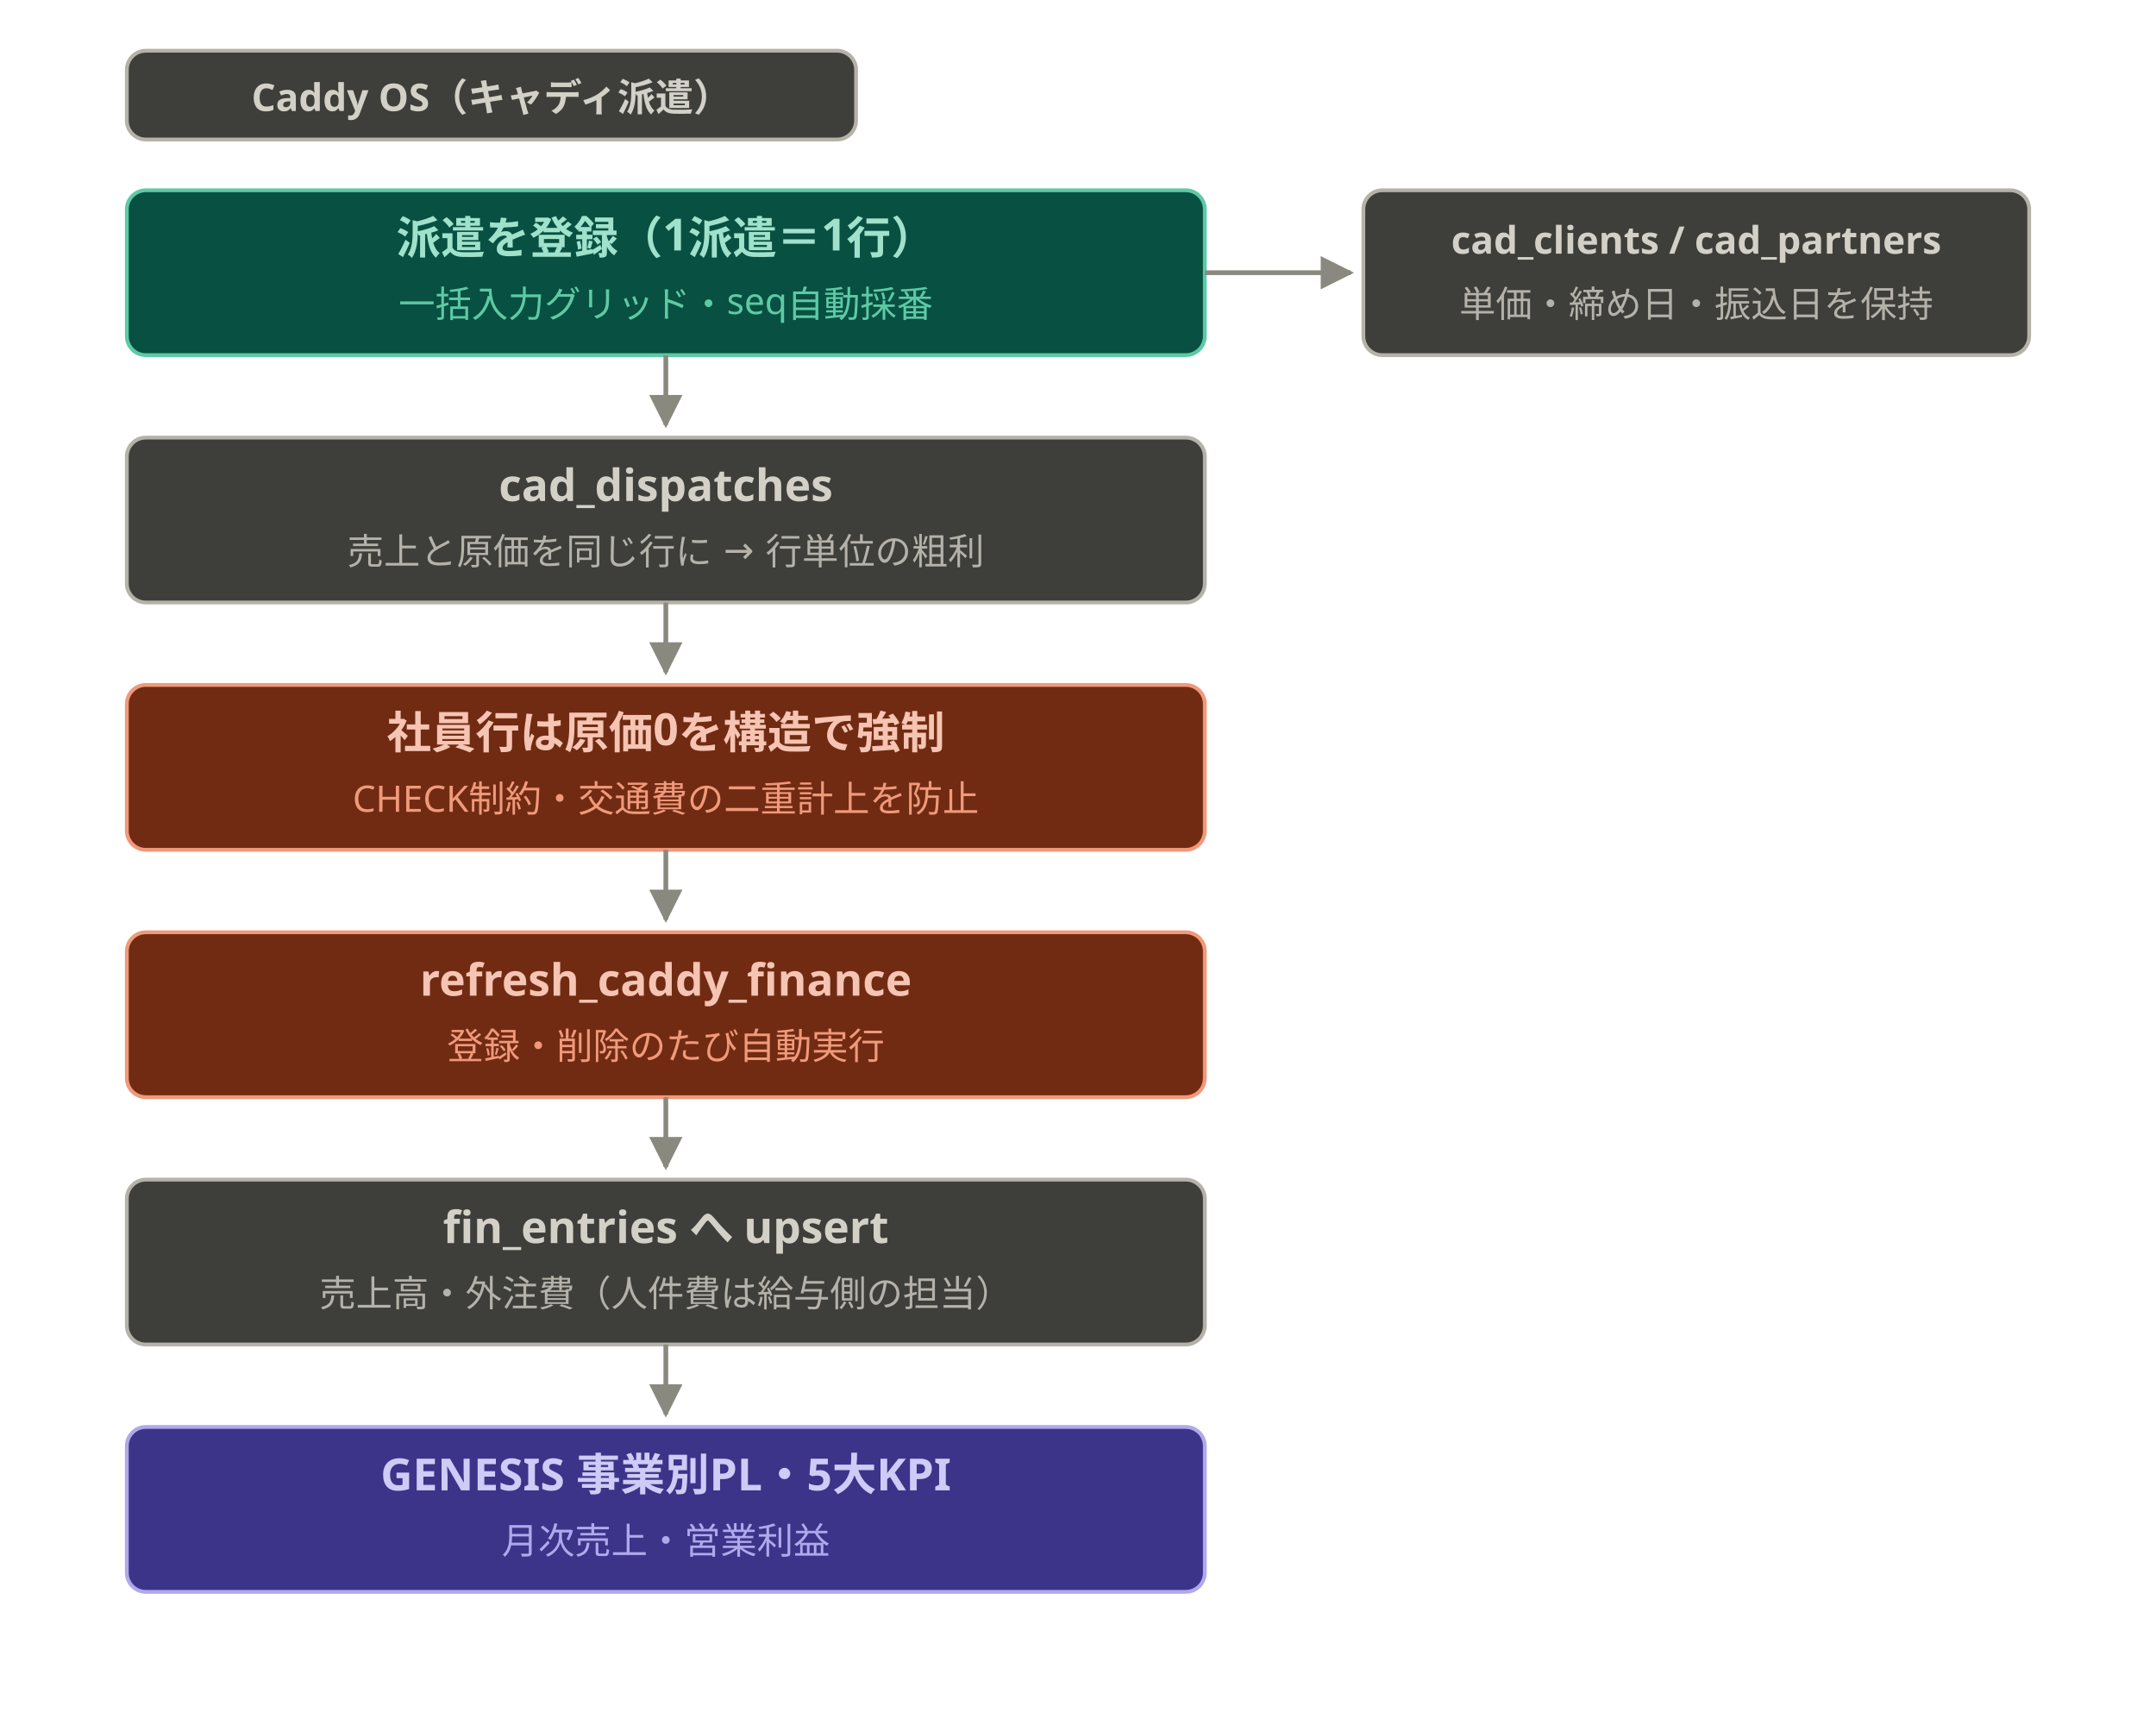
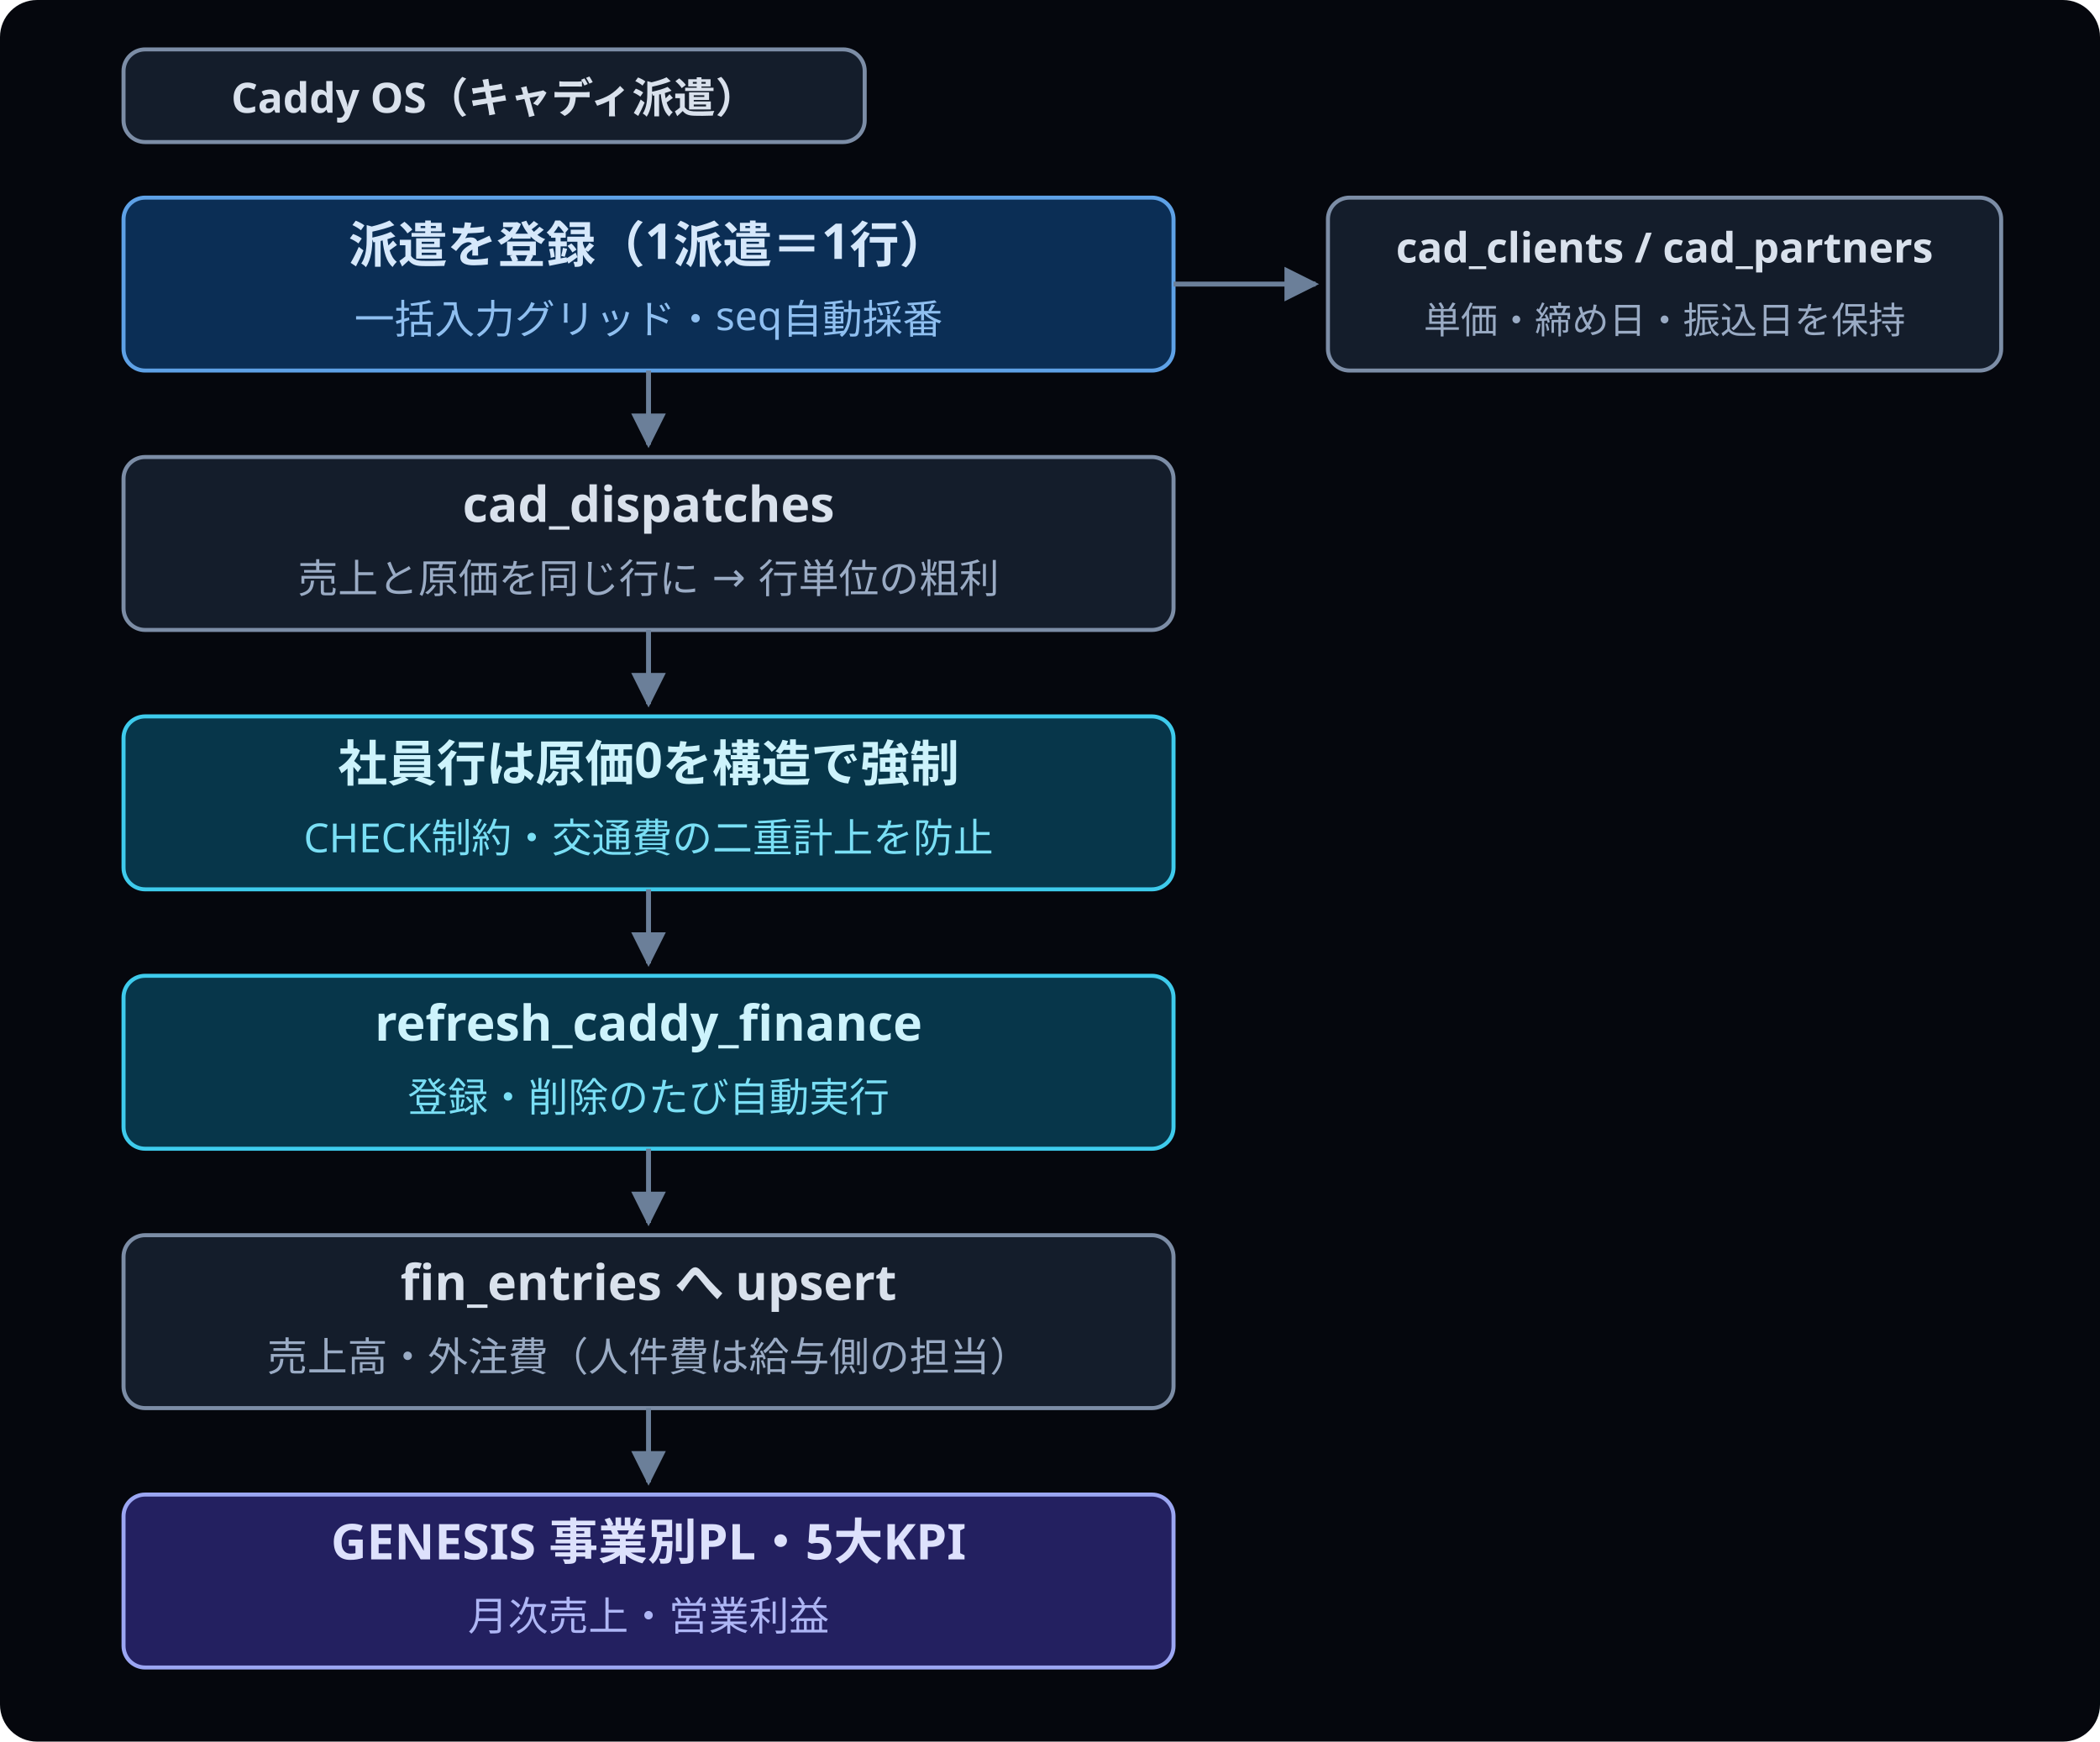
- <svg xmlns="http://www.w3.org/2000/svg" width="100%" viewBox="0 0 680 542" role="img">
+ <svg xmlns="http://www.w3.org/2000/svg" width="100%" viewBox="0 0 680 564" role="img">
  <defs>
    <marker id="ar" viewBox="0 0 10 10" refX="9" refY="5" markerWidth="7" markerHeight="7" orient="auto-start-reverse">
-       <path d="M0 0L10 5L0 10z" fill="#8a897f" />
+       <path d="M0 0L10 5L0 10z" fill="#6b7f99" />
    </marker>
  </defs>
-   <rect x="40" y="16" width="230" height="28" rx="6" fill="#3E3E3B" stroke="#B4B2A9" stroke-width="1.2" />
-   <text x="155" y="35" text-anchor="middle" font-size="12" font-weight="600" fill="#D3D1C7" font-family="ui-sans-serif, system-ui, sans-serif">Caddy OS（キャディ派遣）</text>
-   <rect x="40" y="60" width="340" height="52" rx="6" fill="#085041" stroke="#5DCAA5" stroke-width="1.2" />
-   <text x="210" y="80" text-anchor="middle" font-size="14" font-weight="600" fill="#9FE1CB" font-family="ui-sans-serif, system-ui, sans-serif">派遣を登録（1派遣＝1行）</text>
-   <text x="210" y="100" text-anchor="middle" font-size="11.5" fill="#5DCAA5" font-family="ui-sans-serif, system-ui, sans-serif">一括入力グリッド・seq自動採番</text>
-   <line x1="210" y1="112" x2="210" y2="134" stroke="#8a897f" stroke-width="1.5" marker-end="url(#ar)" />
-   <rect x="40" y="138" width="340" height="52" rx="6" fill="#3E3E3B" stroke="#B4B2A9" stroke-width="1.2" />
-   <text x="210" y="158" text-anchor="middle" font-size="14" font-weight="600" fill="#D3D1C7" font-family="ui-sans-serif, system-ui, sans-serif">cad_dispatches</text>
-   <text x="210" y="178" text-anchor="middle" font-size="11.5" fill="#B4B2A9" font-family="ui-sans-serif, system-ui, sans-serif">売上と原価を同じ行に → 行単位の粗利</text>
-   <line x1="210" y1="190" x2="210" y2="212" stroke="#8a897f" stroke-width="1.5" marker-end="url(#ar)" />
-   <rect x="40" y="216" width="340" height="52" rx="6" fill="#712B13" stroke="#F0997B" stroke-width="1.2" />
-   <text x="210" y="236" text-anchor="middle" font-size="14" font-weight="600" fill="#F5C4B3" font-family="ui-sans-serif, system-ui, sans-serif">社員行は原価0を構造で強制</text>
-   <text x="210" y="256" text-anchor="middle" font-size="11.5" fill="#F0997B" font-family="ui-sans-serif, system-ui, sans-serif">CHECK制約・交通費の二重計上を防止</text>
-   <line x1="210" y1="268" x2="210" y2="290" stroke="#8a897f" stroke-width="1.5" marker-end="url(#ar)" />
-   <rect x="40" y="294" width="340" height="52" rx="6" fill="#712B13" stroke="#F0997B" stroke-width="1.2" />
-   <text x="210" y="314" text-anchor="middle" font-size="14" font-weight="600" fill="#F5C4B3" font-family="ui-sans-serif, system-ui, sans-serif">refresh_caddy_finance</text>
-   <text x="210" y="334" text-anchor="middle" font-size="11.5" fill="#F0997B" font-family="ui-sans-serif, system-ui, sans-serif">登録・削除のたび自動実行</text>
-   <line x1="210" y1="346" x2="210" y2="368" stroke="#8a897f" stroke-width="1.5" marker-end="url(#ar)" />
-   <rect x="40" y="372" width="340" height="52" rx="6" fill="#3E3E3B" stroke="#B4B2A9" stroke-width="1.2" />
-   <text x="210" y="392" text-anchor="middle" font-size="14" font-weight="600" fill="#D3D1C7" font-family="ui-sans-serif, system-ui, sans-serif">fin_entries へ upsert</text>
-   <text x="210" y="412" text-anchor="middle" font-size="11.5" fill="#B4B2A9" font-family="ui-sans-serif, system-ui, sans-serif">売上高・外注費（人件費は給与側の担当）</text>
-   <line x1="210" y1="424" x2="210" y2="446" stroke="#8a897f" stroke-width="1.5" marker-end="url(#ar)" />
-   <rect x="40" y="450" width="340" height="52" rx="6" fill="#3C3489" stroke="#AFA9EC" stroke-width="1.2" />
-   <text x="210" y="470" text-anchor="middle" font-size="14" font-weight="600" fill="#CECBF6" font-family="ui-sans-serif, system-ui, sans-serif">GENESIS 事業別PL・5大KPI</text>
-   <text x="210" y="490" text-anchor="middle" font-size="11.5" fill="#AFA9EC" font-family="ui-sans-serif, system-ui, sans-serif">月次売上・営業利益</text>
-   <rect x="430" y="60" width="210" height="52" rx="6" fill="#3E3E3B" stroke="#B4B2A9" stroke-width="1.2" />
-   <text x="535" y="80" text-anchor="middle" font-size="12" font-weight="600" fill="#D3D1C7" font-family="ui-sans-serif, system-ui, sans-serif">cad_clients / cad_partners</text>
-   <text x="535" y="100" text-anchor="middle" font-size="11.5" fill="#B4B2A9" font-family="ui-sans-serif, system-ui, sans-serif">単価・締め日・振込日を保持</text>
-   <line x1="380" y1="86" x2="426" y2="86" stroke="#8a897f" stroke-width="1.5" marker-end="url(#ar)" />
+   <rect x="0" y="0" width="680" height="564" rx="12" fill="#05070d" />
+   <rect x="40" y="16" width="240" height="30" rx="7" fill="#141D2B" stroke="#7C8DA6" stroke-width="1.3" />
+   <text x="160" y="36.5" text-anchor="middle" font-size="13.5" font-weight="600" fill="#D9E1EC" font-family="ui-sans-serif, system-ui, sans-serif">Caddy OS（キャディ派遣）</text>
+   <rect x="40" y="64" width="340" height="56" rx="7" fill="#0B2E55" stroke="#5EA1E6" stroke-width="1.3" />
+   <text x="210" y="85" text-anchor="middle" font-size="16" font-weight="600" fill="#D6E8FB" font-family="ui-sans-serif, system-ui, sans-serif">派遣を登録（1派遣＝1行）</text>
+   <text x="210" y="108" text-anchor="middle" font-size="13" fill="#8FBFF0" font-family="ui-sans-serif, system-ui, sans-serif">一括入力グリッド・seq自動採番</text>
+   <line x1="210" y1="120" x2="210" y2="144" stroke="#6b7f99" stroke-width="1.6" marker-end="url(#ar)" />
+   <rect x="40" y="148" width="340" height="56" rx="7" fill="#141D2B" stroke="#7C8DA6" stroke-width="1.3" />
+   <text x="210" y="169" text-anchor="middle" font-size="16" font-weight="600" fill="#D9E1EC" font-family="ui-sans-serif, system-ui, sans-serif">cad_dispatches</text>
+   <text x="210" y="192" text-anchor="middle" font-size="13" fill="#9AABC4" font-family="ui-sans-serif, system-ui, sans-serif">売上と原価を同じ行に → 行単位の粗利</text>
+   <line x1="210" y1="204" x2="210" y2="228" stroke="#6b7f99" stroke-width="1.6" marker-end="url(#ar)" />
+   <rect x="40" y="232" width="340" height="56" rx="7" fill="#07364A" stroke="#3ECBEC" stroke-width="1.3" />
+   <text x="210" y="253" text-anchor="middle" font-size="16" font-weight="600" fill="#CDF3FC" font-family="ui-sans-serif, system-ui, sans-serif">社員行は原価0を構造で強制</text>
+   <text x="210" y="276" text-anchor="middle" font-size="13" fill="#7ADFF5" font-family="ui-sans-serif, system-ui, sans-serif">CHECK制約・交通費の二重計上を防止</text>
+   <line x1="210" y1="288" x2="210" y2="312" stroke="#6b7f99" stroke-width="1.6" marker-end="url(#ar)" />
+   <rect x="40" y="316" width="340" height="56" rx="7" fill="#07364A" stroke="#3ECBEC" stroke-width="1.3" />
+   <text x="210" y="337" text-anchor="middle" font-size="16" font-weight="600" fill="#CDF3FC" font-family="ui-sans-serif, system-ui, sans-serif">refresh_caddy_finance</text>
+   <text x="210" y="360" text-anchor="middle" font-size="13" fill="#7ADFF5" font-family="ui-sans-serif, system-ui, sans-serif">登録・削除のたび自動実行</text>
+   <line x1="210" y1="372" x2="210" y2="396" stroke="#6b7f99" stroke-width="1.6" marker-end="url(#ar)" />
+   <rect x="40" y="400" width="340" height="56" rx="7" fill="#141D2B" stroke="#7C8DA6" stroke-width="1.3" />
+   <text x="210" y="421" text-anchor="middle" font-size="16" font-weight="600" fill="#D9E1EC" font-family="ui-sans-serif, system-ui, sans-serif">fin_entries へ upsert</text>
+   <text x="210" y="444" text-anchor="middle" font-size="13" fill="#9AABC4" font-family="ui-sans-serif, system-ui, sans-serif">売上高・外注費（人件費は給与側の担当）</text>
+   <line x1="210" y1="456" x2="210" y2="480" stroke="#6b7f99" stroke-width="1.6" marker-end="url(#ar)" />
+   <rect x="40" y="484" width="340" height="56" rx="7" fill="#232060" stroke="#9BA6F2" stroke-width="1.3" />
+   <text x="210" y="505" text-anchor="middle" font-size="16" font-weight="600" fill="#DDE1FC" font-family="ui-sans-serif, system-ui, sans-serif">GENESIS 事業別PL・5大KPI</text>
+   <text x="210" y="528" text-anchor="middle" font-size="13" fill="#AEB6F5" font-family="ui-sans-serif, system-ui, sans-serif">月次売上・営業利益</text>
+   <rect x="430" y="64" width="218" height="56" rx="7" fill="#141D2B" stroke="#7C8DA6" stroke-width="1.3" />
+   <text x="539" y="85" text-anchor="middle" font-size="13.5" font-weight="600" fill="#D9E1EC" font-family="ui-sans-serif, system-ui, sans-serif">cad_clients / cad_partners</text>
+   <text x="539" y="108" text-anchor="middle" font-size="12" fill="#9AABC4" font-family="ui-sans-serif, system-ui, sans-serif">単価・締め日・振込日を保持</text>
+   <line x1="380" y1="92" x2="426" y2="92" stroke="#6b7f99" stroke-width="1.6" marker-end="url(#ar)" />
</svg>
